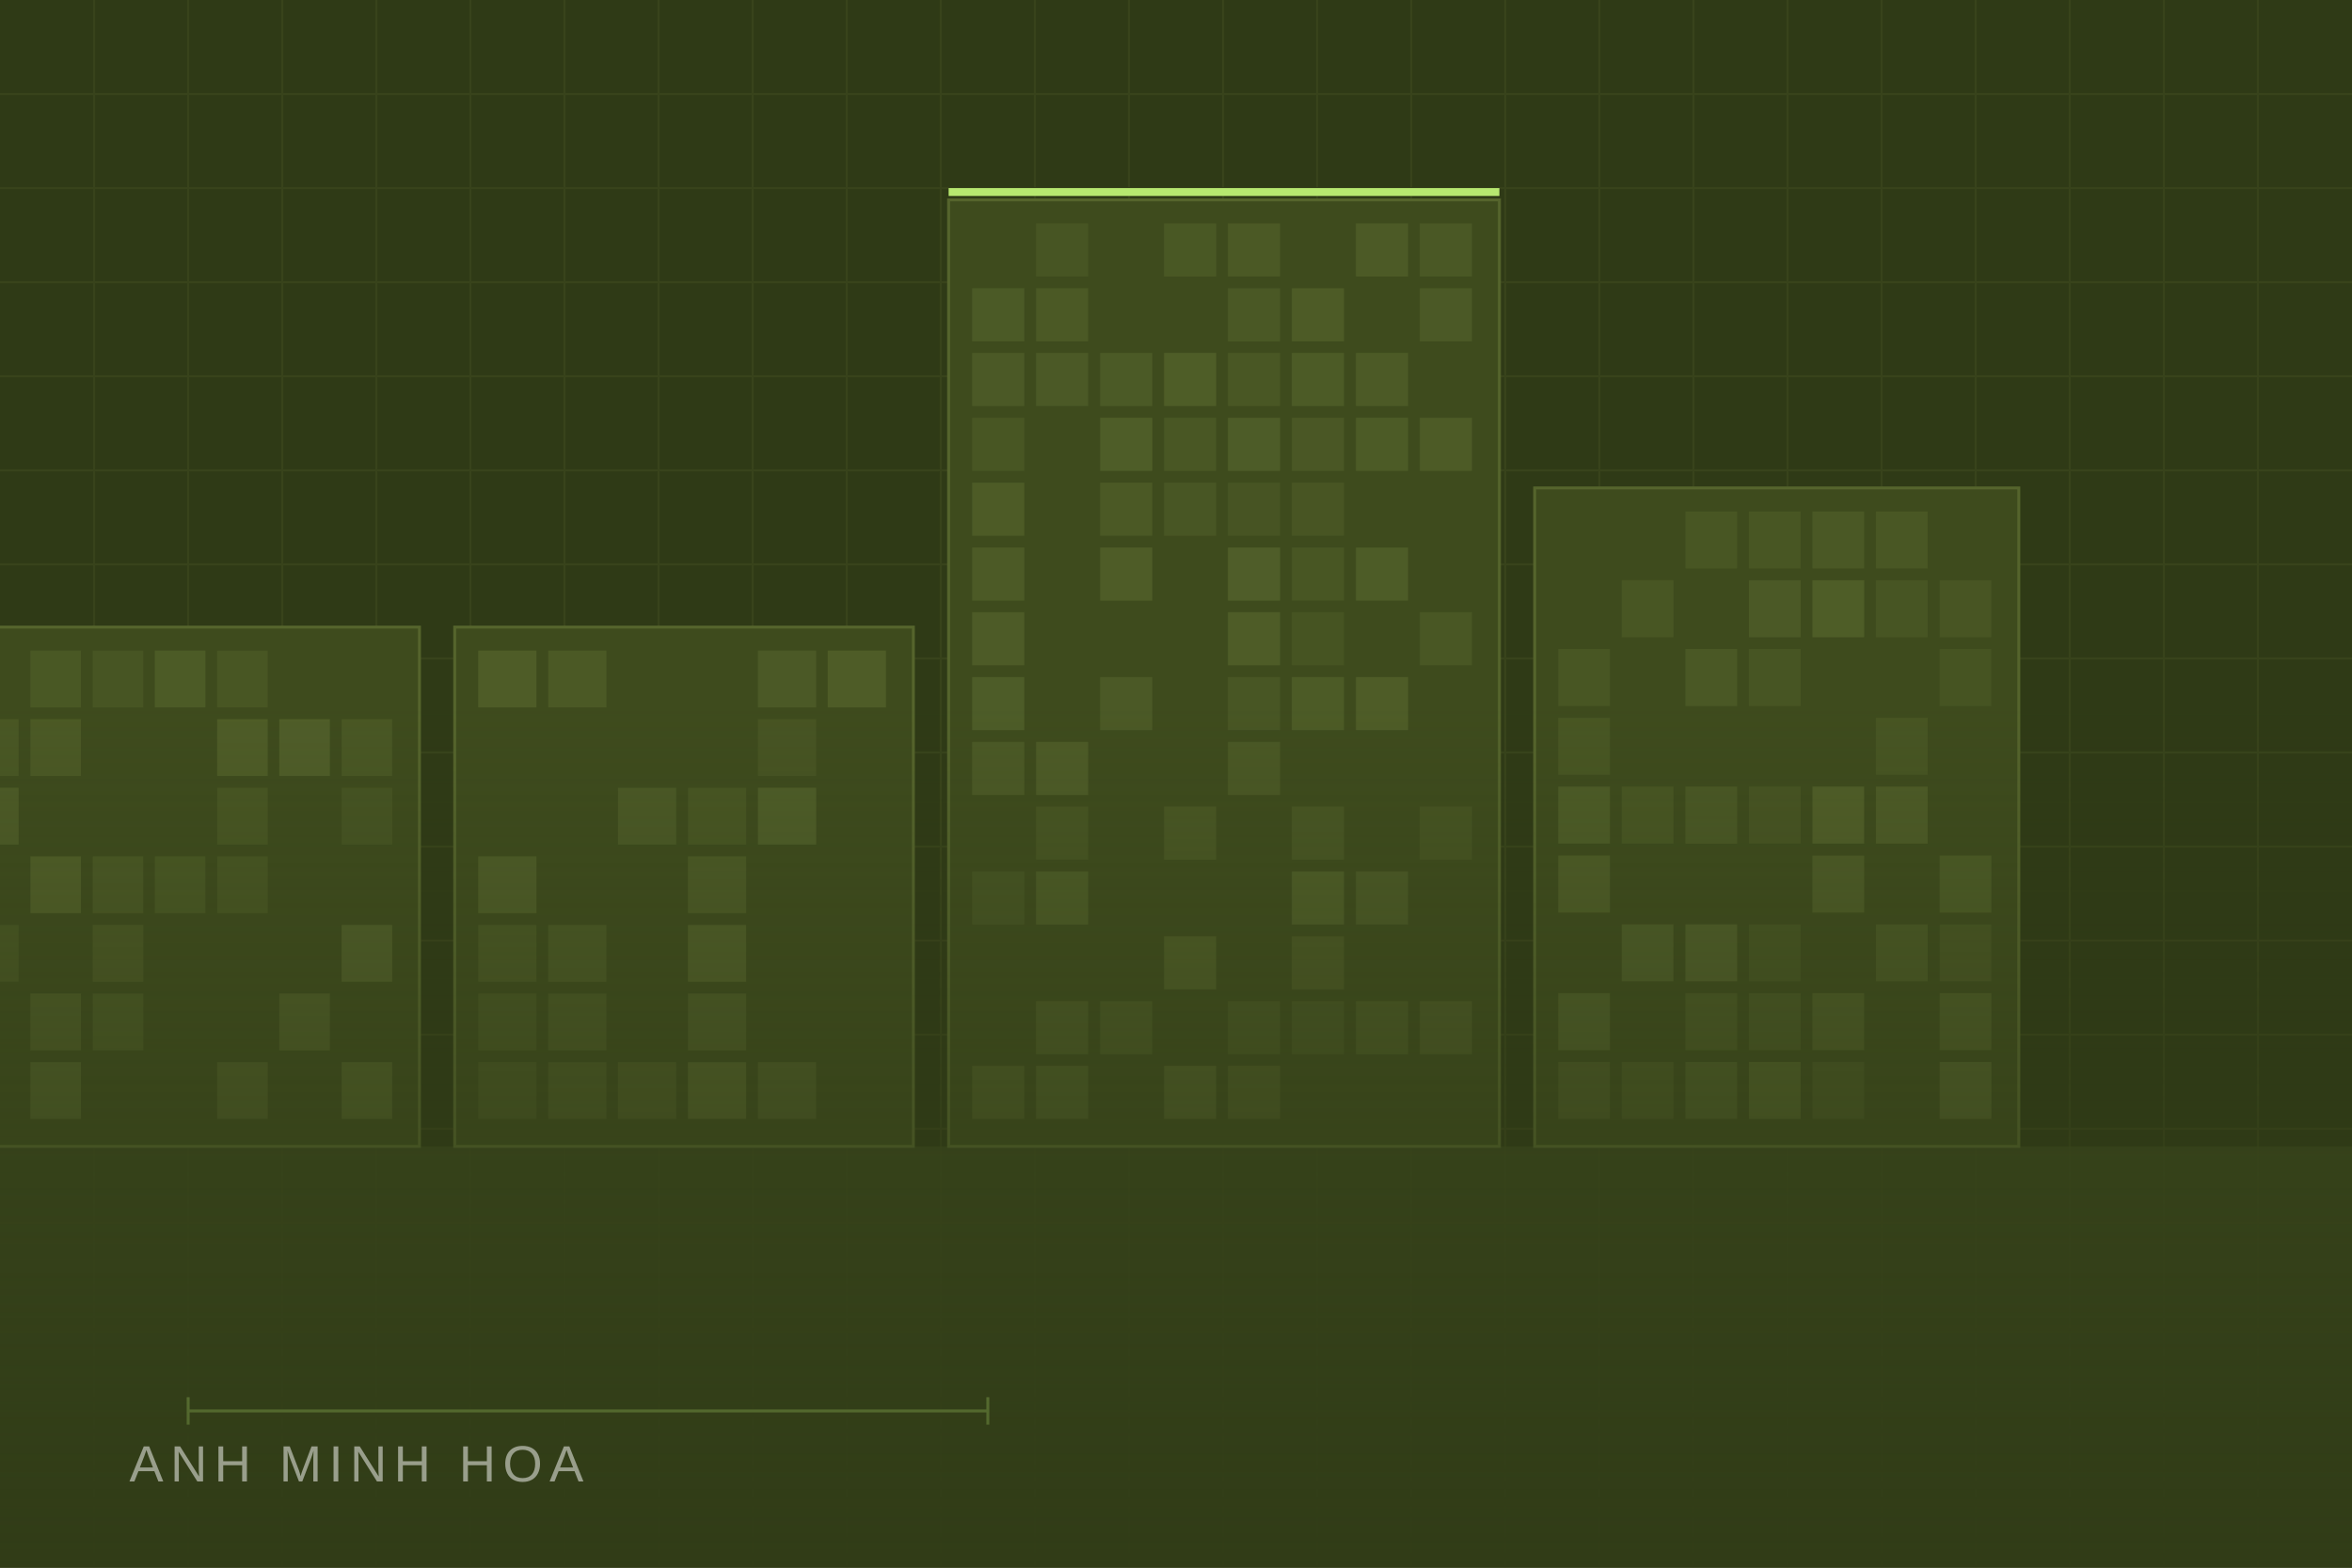
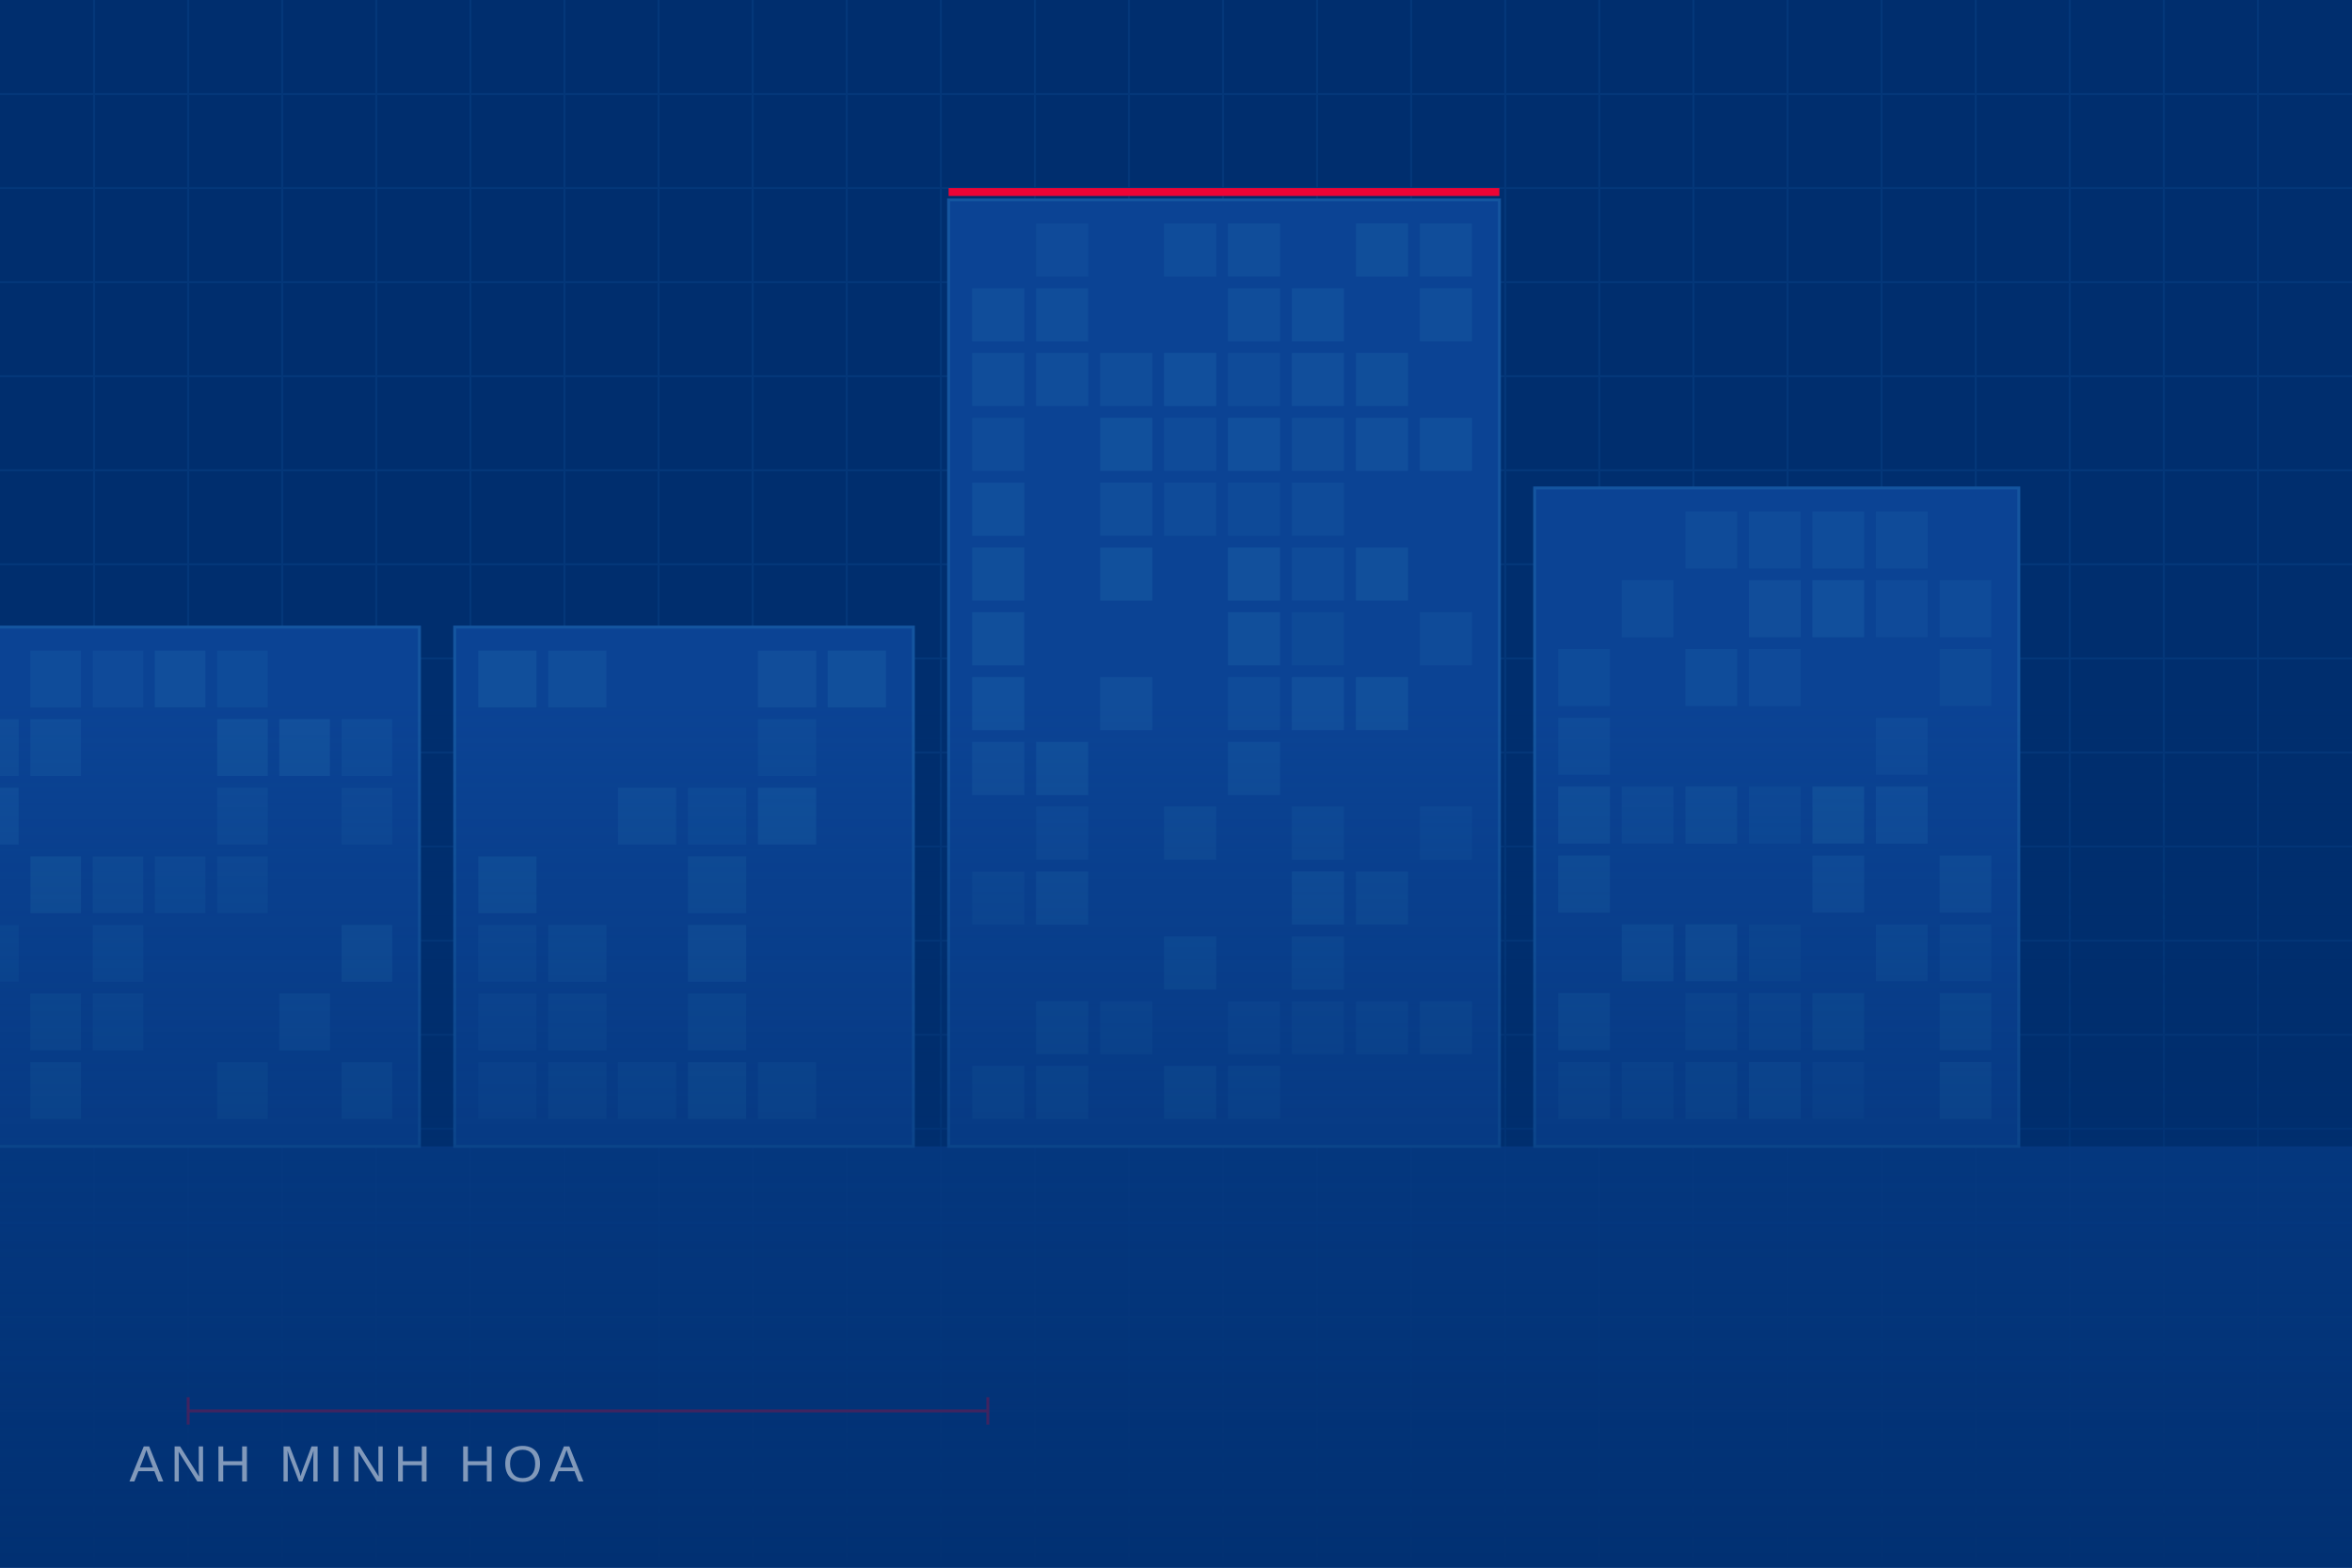
<svg xmlns="http://www.w3.org/2000/svg" viewBox="0 0 1200 800" width="1200" height="800" role="img" aria-label="Ảnh minh họa công trình">
-   <rect width="1200" height="800" fill="#2f3a16" />
-   <g stroke="#55642c" stroke-width="1" opacity="0.22">
+   <rect width="1200" height="800" fill="#002e6e" />
+   <g stroke="#14559f" stroke-width="1" opacity="0.22">
    <line x1="48" y1="0" x2="48" y2="800" />
    <line x1="96" y1="0" x2="96" y2="800" />
    <line x1="144" y1="0" x2="144" y2="800" />
    <line x1="192" y1="0" x2="192" y2="800" />
    <line x1="240" y1="0" x2="240" y2="800" />
    <line x1="288" y1="0" x2="288" y2="800" />
    <line x1="336" y1="0" x2="336" y2="800" />
    <line x1="384" y1="0" x2="384" y2="800" />
    <line x1="432" y1="0" x2="432" y2="800" />
    <line x1="480" y1="0" x2="480" y2="800" />
    <line x1="528" y1="0" x2="528" y2="800" />
    <line x1="576" y1="0" x2="576" y2="800" />
    <line x1="624" y1="0" x2="624" y2="800" />
    <line x1="672" y1="0" x2="672" y2="800" />
    <line x1="720" y1="0" x2="720" y2="800" />
    <line x1="768" y1="0" x2="768" y2="800" />
    <line x1="816" y1="0" x2="816" y2="800" />
    <line x1="864" y1="0" x2="864" y2="800" />
    <line x1="912" y1="0" x2="912" y2="800" />
    <line x1="960" y1="0" x2="960" y2="800" />
    <line x1="1008" y1="0" x2="1008" y2="800" />
    <line x1="1056" y1="0" x2="1056" y2="800" />
    <line x1="1104" y1="0" x2="1104" y2="800" />
    <line x1="1152" y1="0" x2="1152" y2="800" />
    <line x1="0" y1="48" x2="1200" y2="48" />
    <line x1="0" y1="96" x2="1200" y2="96" />
    <line x1="0" y1="144" x2="1200" y2="144" />
    <line x1="0" y1="192" x2="1200" y2="192" />
    <line x1="0" y1="240" x2="1200" y2="240" />
    <line x1="0" y1="288" x2="1200" y2="288" />
    <line x1="0" y1="336" x2="1200" y2="336" />
    <line x1="0" y1="384" x2="1200" y2="384" />
    <line x1="0" y1="432" x2="1200" y2="432" />
    <line x1="0" y1="480" x2="1200" y2="480" />
    <line x1="0" y1="528" x2="1200" y2="528" />
    <line x1="0" y1="576" x2="1200" y2="576" />
    <line x1="0" y1="624" x2="1200" y2="624" />
    <line x1="0" y1="672" x2="1200" y2="672" />
    <line x1="0" y1="720" x2="1200" y2="720" />
    <line x1="0" y1="768" x2="1200" y2="768" />
  </g>
-   <rect x="0" y="585" width="1200" height="215" fill="#3e4b1d" opacity="0.75" />
-   <rect x="-60" y="320" width="274" height="265" fill="#3e4b1d" stroke="#55642c" stroke-width="1.5" />
-   <rect x="-48.0" y="332.0" width="25.8" height="29.0" fill="#55642c" opacity="0.40" />
-   <rect x="-48.0" y="402.0" width="25.8" height="29.0" fill="#55642c" opacity="0.43" />
-   <rect x="-48.0" y="437.0" width="25.8" height="29.0" fill="#55642c" opacity="0.57" />
-   <rect x="-48.0" y="472.0" width="25.8" height="29.0" fill="#55642c" opacity="0.55" />
-   <rect x="-48.0" y="507.0" width="25.8" height="29.0" fill="#55642c" opacity="0.63" />
-   <rect x="-16.3" y="367.0" width="25.8" height="29.0" fill="#55642c" opacity="0.48" />
-   <rect x="-16.3" y="402.0" width="25.8" height="29.0" fill="#55642c" opacity="0.65" />
-   <rect x="-16.3" y="472.0" width="25.8" height="29.0" fill="#55642c" opacity="0.42" />
-   <rect x="15.5" y="332.0" width="25.8" height="29.0" fill="#55642c" opacity="0.51" />
-   <rect x="15.5" y="367.0" width="25.8" height="29.0" fill="#55642c" opacity="0.55" />
-   <rect x="15.5" y="437.0" width="25.8" height="29.0" fill="#55642c" opacity="0.75" />
-   <rect x="15.5" y="507.0" width="25.8" height="29.0" fill="#55642c" opacity="0.61" />
-   <rect x="15.5" y="542.0" width="25.8" height="29.0" fill="#55642c" opacity="0.72" />
-   <rect x="47.3" y="332.0" width="25.8" height="29.0" fill="#55642c" opacity="0.39" />
-   <rect x="47.3" y="437.0" width="25.8" height="29.0" fill="#55642c" opacity="0.53" />
-   <rect x="47.3" y="472.0" width="25.8" height="29.0" fill="#55642c" opacity="0.50" />
-   <rect x="47.3" y="507.0" width="25.8" height="29.0" fill="#55642c" opacity="0.51" />
-   <rect x="79.0" y="332.0" width="25.8" height="29.0" fill="#55642c" opacity="0.64" />
-   <rect x="79.0" y="437.0" width="25.8" height="29.0" fill="#55642c" opacity="0.51" />
-   <rect x="110.8" y="332.0" width="25.8" height="29.0" fill="#55642c" opacity="0.42" />
-   <rect x="110.8" y="367.0" width="25.8" height="29.0" fill="#55642c" opacity="0.68" />
-   <rect x="110.8" y="402.0" width="25.8" height="29.0" fill="#55642c" opacity="0.43" />
-   <rect x="110.8" y="437.0" width="25.8" height="29.0" fill="#55642c" opacity="0.44" />
-   <rect x="110.8" y="542.0" width="25.8" height="29.0" fill="#55642c" opacity="0.61" />
-   <rect x="142.5" y="367.0" width="25.8" height="29.0" fill="#55642c" opacity="0.74" />
-   <rect x="142.5" y="507.0" width="25.8" height="29.0" fill="#55642c" opacity="0.65" />
-   <rect x="174.3" y="367.0" width="25.8" height="29.0" fill="#55642c" opacity="0.47" />
-   <rect x="174.3" y="402.0" width="25.8" height="29.0" fill="#55642c" opacity="0.38" />
-   <rect x="174.3" y="472.0" width="25.8" height="29.0" fill="#55642c" opacity="0.74" />
-   <rect x="174.3" y="542.0" width="25.8" height="29.0" fill="#55642c" opacity="0.71" />
-   <rect x="232" y="320" width="234" height="265" fill="#3e4b1d" stroke="#55642c" stroke-width="1.5" />
-   <rect x="244.0" y="332.0" width="29.7" height="29.0" fill="#55642c" opacity="0.68" />
-   <rect x="244.0" y="437.0" width="29.7" height="29.0" fill="#55642c" opacity="0.70" />
-   <rect x="244.0" y="472.0" width="29.7" height="29.0" fill="#55642c" opacity="0.47" />
-   <rect x="244.0" y="507.0" width="29.7" height="29.0" fill="#55642c" opacity="0.39" />
-   <rect x="244.0" y="542.0" width="29.7" height="29.0" fill="#55642c" opacity="0.39" />
-   <rect x="279.7" y="332.0" width="29.7" height="29.0" fill="#55642c" opacity="0.55" />
-   <rect x="279.7" y="472.0" width="29.7" height="29.0" fill="#55642c" opacity="0.54" />
-   <rect x="279.7" y="507.0" width="29.7" height="29.0" fill="#55642c" opacity="0.47" />
-   <rect x="279.7" y="542.0" width="29.7" height="29.0" fill="#55642c" opacity="0.48" />
-   <rect x="315.3" y="402.0" width="29.7" height="29.0" fill="#55642c" opacity="0.57" />
-   <rect x="315.3" y="542.0" width="29.7" height="29.0" fill="#55642c" opacity="0.50" />
-   <rect x="351.0" y="402.0" width="29.7" height="29.0" fill="#55642c" opacity="0.42" />
-   <rect x="351.0" y="437.0" width="29.7" height="29.0" fill="#55642c" opacity="0.61" />
-   <rect x="351.0" y="472.0" width="29.7" height="29.0" fill="#55642c" opacity="0.73" />
-   <rect x="351.0" y="507.0" width="29.7" height="29.0" fill="#55642c" opacity="0.56" />
-   <rect x="351.0" y="542.0" width="29.7" height="29.0" fill="#55642c" opacity="0.75" />
-   <rect x="386.7" y="332.0" width="29.7" height="29.0" fill="#55642c" opacity="0.58" />
-   <rect x="386.7" y="367.0" width="29.7" height="29.0" fill="#55642c" opacity="0.36" />
-   <rect x="386.7" y="402.0" width="29.7" height="29.0" fill="#55642c" opacity="0.72" />
-   <rect x="386.7" y="542.0" width="29.7" height="29.0" fill="#55642c" opacity="0.56" />
-   <rect x="422.3" y="332.0" width="29.7" height="29.0" fill="#55642c" opacity="0.68" />
-   <rect x="484" y="102" width="281" height="483" fill="#3e4b1d" stroke="#55642c" stroke-width="1.5" />
-   <rect x="496.0" y="147.1" width="26.6" height="27.1" fill="#55642c" opacity="0.59" />
-   <rect x="496.0" y="180.1" width="26.6" height="27.1" fill="#55642c" opacity="0.56" />
-   <rect x="496.0" y="213.2" width="26.6" height="27.1" fill="#55642c" opacity="0.43" />
-   <rect x="496.0" y="246.3" width="26.6" height="27.1" fill="#55642c" opacity="0.62" />
-   <rect x="496.0" y="279.4" width="26.6" height="27.1" fill="#55642c" opacity="0.61" />
-   <rect x="496.0" y="312.4" width="26.6" height="27.1" fill="#55642c" opacity="0.63" />
-   <rect x="496.0" y="345.5" width="26.6" height="27.1" fill="#55642c" opacity="0.67" />
-   <rect x="496.0" y="378.6" width="26.6" height="27.1" fill="#55642c" opacity="0.58" />
-   <rect x="496.0" y="444.7" width="26.6" height="27.1" fill="#55642c" opacity="0.38" />
-   <rect x="496.0" y="543.9" width="26.6" height="27.1" fill="#55642c" opacity="0.55" />
-   <rect x="528.6" y="114.0" width="26.6" height="27.1" fill="#55642c" opacity="0.40" />
-   <rect x="528.6" y="147.1" width="26.6" height="27.1" fill="#55642c" opacity="0.55" />
-   <rect x="528.6" y="180.1" width="26.6" height="27.1" fill="#55642c" opacity="0.57" />
-   <rect x="528.6" y="378.6" width="26.6" height="27.1" fill="#55642c" opacity="0.63" />
-   <rect x="528.6" y="411.6" width="26.6" height="27.1" fill="#55642c" opacity="0.39" />
-   <rect x="528.6" y="444.7" width="26.6" height="27.1" fill="#55642c" opacity="0.64" />
-   <rect x="528.6" y="510.9" width="26.6" height="27.1" fill="#55642c" opacity="0.54" />
-   <rect x="528.6" y="543.9" width="26.6" height="27.1" fill="#55642c" opacity="0.59" />
-   <rect x="561.3" y="180.1" width="26.6" height="27.1" fill="#55642c" opacity="0.59" />
-   <rect x="561.3" y="213.2" width="26.6" height="27.1" fill="#55642c" opacity="0.72" />
-   <rect x="561.3" y="246.3" width="26.6" height="27.1" fill="#55642c" opacity="0.55" />
-   <rect x="561.3" y="279.4" width="26.6" height="27.1" fill="#55642c" opacity="0.69" />
-   <rect x="561.3" y="345.5" width="26.6" height="27.1" fill="#55642c" opacity="0.58" />
-   <rect x="561.3" y="510.9" width="26.6" height="27.1" fill="#55642c" opacity="0.46" />
-   <rect x="593.9" y="114.0" width="26.6" height="27.1" fill="#55642c" opacity="0.51" />
-   <rect x="593.9" y="180.1" width="26.6" height="27.1" fill="#55642c" opacity="0.71" />
-   <rect x="593.9" y="213.2" width="26.6" height="27.1" fill="#55642c" opacity="0.47" />
-   <rect x="593.9" y="246.3" width="26.6" height="27.1" fill="#55642c" opacity="0.45" />
-   <rect x="593.9" y="411.6" width="26.6" height="27.1" fill="#55642c" opacity="0.48" />
-   <rect x="593.9" y="477.8" width="26.6" height="27.1" fill="#55642c" opacity="0.62" />
-   <rect x="593.9" y="543.9" width="26.6" height="27.1" fill="#55642c" opacity="0.63" />
-   <rect x="626.5" y="114.0" width="26.6" height="27.1" fill="#55642c" opacity="0.55" />
-   <rect x="626.5" y="147.1" width="26.6" height="27.1" fill="#55642c" opacity="0.53" />
-   <rect x="626.5" y="180.1" width="26.6" height="27.1" fill="#55642c" opacity="0.47" />
-   <rect x="626.5" y="213.2" width="26.6" height="27.1" fill="#55642c" opacity="0.67" />
-   <rect x="626.5" y="246.3" width="26.6" height="27.1" fill="#55642c" opacity="0.36" />
-   <rect x="626.5" y="279.4" width="26.6" height="27.1" fill="#55642c" opacity="0.74" />
-   <rect x="626.5" y="312.4" width="26.6" height="27.1" fill="#55642c" opacity="0.68" />
-   <rect x="626.5" y="345.5" width="26.6" height="27.1" fill="#55642c" opacity="0.45" />
-   <rect x="626.5" y="378.6" width="26.6" height="27.1" fill="#55642c" opacity="0.54" />
-   <rect x="626.5" y="510.9" width="26.6" height="27.1" fill="#55642c" opacity="0.40" />
-   <rect x="626.5" y="543.9" width="26.6" height="27.1" fill="#55642c" opacity="0.50" />
-   <rect x="659.1" y="147.1" width="26.6" height="27.1" fill="#55642c" opacity="0.62" />
-   <rect x="659.1" y="180.1" width="26.6" height="27.1" fill="#55642c" opacity="0.64" />
-   <rect x="659.1" y="213.2" width="26.6" height="27.1" fill="#55642c" opacity="0.49" />
-   <rect x="659.1" y="246.3" width="26.6" height="27.1" fill="#55642c" opacity="0.41" />
-   <rect x="659.1" y="279.4" width="26.6" height="27.1" fill="#55642c" opacity="0.43" />
-   <rect x="659.1" y="312.4" width="26.6" height="27.1" fill="#55642c" opacity="0.35" />
-   <rect x="659.1" y="345.5" width="26.6" height="27.1" fill="#55642c" opacity="0.64" />
-   <rect x="659.1" y="411.6" width="26.6" height="27.1" fill="#55642c" opacity="0.45" />
-   <rect x="659.1" y="444.7" width="26.6" height="27.1" fill="#55642c" opacity="0.71" />
-   <rect x="659.1" y="477.8" width="26.6" height="27.1" fill="#55642c" opacity="0.50" />
-   <rect x="659.1" y="510.9" width="26.6" height="27.1" fill="#55642c" opacity="0.38" />
-   <rect x="691.8" y="114.0" width="26.6" height="27.1" fill="#55642c" opacity="0.61" />
-   <rect x="691.8" y="180.1" width="26.6" height="27.1" fill="#55642c" opacity="0.61" />
-   <rect x="691.8" y="213.2" width="26.6" height="27.1" fill="#55642c" opacity="0.64" />
-   <rect x="691.8" y="279.4" width="26.6" height="27.1" fill="#55642c" opacity="0.66" />
-   <rect x="691.8" y="345.5" width="26.6" height="27.1" fill="#55642c" opacity="0.68" />
-   <rect x="691.8" y="444.7" width="26.6" height="27.1" fill="#55642c" opacity="0.57" />
-   <rect x="691.8" y="510.9" width="26.6" height="27.1" fill="#55642c" opacity="0.47" />
-   <rect x="724.4" y="114.0" width="26.6" height="27.1" fill="#55642c" opacity="0.53" />
-   <rect x="724.4" y="147.1" width="26.6" height="27.1" fill="#55642c" opacity="0.56" />
-   <rect x="724.4" y="213.2" width="26.6" height="27.1" fill="#55642c" opacity="0.62" />
-   <rect x="724.4" y="312.4" width="26.6" height="27.1" fill="#55642c" opacity="0.46" />
-   <rect x="724.4" y="411.6" width="26.6" height="27.1" fill="#55642c" opacity="0.37" />
-   <rect x="724.4" y="510.9" width="26.6" height="27.1" fill="#55642c" opacity="0.49" />
-   <rect x="484" y="96" width="281" height="4" fill="#b7e870" />
-   <rect x="783" y="249" width="247" height="336" fill="#3e4b1d" stroke="#55642c" stroke-width="1.5" />
-   <rect x="795.0" y="331.2" width="26.4" height="29.1" fill="#55642c" opacity="0.42" />
-   <rect x="795.0" y="366.3" width="26.4" height="29.1" fill="#55642c" opacity="0.43" />
-   <rect x="795.0" y="401.4" width="26.4" height="29.1" fill="#55642c" opacity="0.66" />
-   <rect x="795.0" y="436.6" width="26.4" height="29.1" fill="#55642c" opacity="0.68" />
-   <rect x="795.0" y="506.8" width="26.4" height="29.1" fill="#55642c" opacity="0.67" />
-   <rect x="795.0" y="541.9" width="26.4" height="29.1" fill="#55642c" opacity="0.49" />
-   <rect x="827.4" y="296.1" width="26.4" height="29.1" fill="#55642c" opacity="0.43" />
-   <rect x="827.4" y="401.4" width="26.4" height="29.1" fill="#55642c" opacity="0.44" />
-   <rect x="827.4" y="471.7" width="26.4" height="29.1" fill="#55642c" opacity="0.67" />
-   <rect x="827.4" y="541.9" width="26.4" height="29.1" fill="#55642c" opacity="0.43" />
-   <rect x="859.9" y="261.0" width="26.4" height="29.1" fill="#55642c" opacity="0.44" />
-   <rect x="859.9" y="331.2" width="26.4" height="29.1" fill="#55642c" opacity="0.52" />
-   <rect x="859.9" y="401.4" width="26.4" height="29.1" fill="#55642c" opacity="0.54" />
-   <rect x="859.9" y="471.7" width="26.4" height="29.1" fill="#55642c" opacity="0.74" />
-   <rect x="859.9" y="506.8" width="26.4" height="29.1" fill="#55642c" opacity="0.47" />
-   <rect x="859.9" y="541.9" width="26.4" height="29.1" fill="#55642c" opacity="0.59" />
-   <rect x="892.3" y="261.0" width="26.4" height="29.1" fill="#55642c" opacity="0.43" />
-   <rect x="892.3" y="296.1" width="26.4" height="29.1" fill="#55642c" opacity="0.58" />
-   <rect x="892.3" y="331.2" width="26.4" height="29.1" fill="#55642c" opacity="0.39" />
-   <rect x="892.3" y="401.4" width="26.4" height="29.1" fill="#55642c" opacity="0.36" />
-   <rect x="892.3" y="471.7" width="26.4" height="29.1" fill="#55642c" opacity="0.35" />
-   <rect x="892.3" y="506.8" width="26.4" height="29.1" fill="#55642c" opacity="0.45" />
-   <rect x="892.3" y="541.9" width="26.4" height="29.1" fill="#55642c" opacity="0.71" />
-   <rect x="924.7" y="261.0" width="26.4" height="29.1" fill="#55642c" opacity="0.52" />
-   <rect x="924.7" y="296.1" width="26.4" height="29.1" fill="#55642c" opacity="0.71" />
-   <rect x="924.7" y="401.4" width="26.4" height="29.1" fill="#55642c" opacity="0.75" />
-   <rect x="924.7" y="436.6" width="26.4" height="29.1" fill="#55642c" opacity="0.65" />
-   <rect x="924.7" y="506.8" width="26.4" height="29.1" fill="#55642c" opacity="0.60" />
-   <rect x="924.7" y="541.9" width="26.4" height="29.1" fill="#55642c" opacity="0.39" />
-   <rect x="957.1" y="261.0" width="26.4" height="29.1" fill="#55642c" opacity="0.46" />
-   <rect x="957.1" y="296.1" width="26.4" height="29.1" fill="#55642c" opacity="0.40" />
-   <rect x="957.1" y="366.3" width="26.4" height="29.1" fill="#55642c" opacity="0.39" />
-   <rect x="957.1" y="401.4" width="26.4" height="29.1" fill="#55642c" opacity="0.65" />
-   <rect x="957.1" y="471.7" width="26.4" height="29.1" fill="#55642c" opacity="0.53" />
-   <rect x="989.6" y="296.1" width="26.4" height="29.1" fill="#55642c" opacity="0.41" />
-   <rect x="989.6" y="331.2" width="26.4" height="29.1" fill="#55642c" opacity="0.35" />
-   <rect x="989.6" y="436.6" width="26.4" height="29.1" fill="#55642c" opacity="0.64" />
-   <rect x="989.6" y="471.7" width="26.4" height="29.1" fill="#55642c" opacity="0.41" />
-   <rect x="989.6" y="506.8" width="26.4" height="29.1" fill="#55642c" opacity="0.61" />
-   <rect x="989.6" y="541.9" width="26.4" height="29.1" fill="#55642c" opacity="0.74" />
-   <g stroke="#b7e870" stroke-width="1.5" opacity="0.85">
+   <rect x="0" y="585" width="1200" height="215" fill="#0b4394" opacity="0.75" />
+   <rect x="-60" y="320" width="274" height="265" fill="#0b4394" stroke="#14559f" stroke-width="1.5" />
+   <rect x="-48.0" y="332.0" width="25.8" height="29.0" fill="#14559f" opacity="0.40" />
+   <rect x="-48.0" y="402.0" width="25.8" height="29.0" fill="#14559f" opacity="0.43" />
+   <rect x="-48.0" y="437.0" width="25.8" height="29.0" fill="#14559f" opacity="0.57" />
+   <rect x="-48.0" y="472.0" width="25.8" height="29.0" fill="#14559f" opacity="0.55" />
+   <rect x="-48.0" y="507.0" width="25.8" height="29.0" fill="#14559f" opacity="0.63" />
+   <rect x="-16.3" y="367.0" width="25.8" height="29.0" fill="#14559f" opacity="0.48" />
+   <rect x="-16.3" y="402.0" width="25.8" height="29.0" fill="#14559f" opacity="0.65" />
+   <rect x="-16.3" y="472.0" width="25.8" height="29.0" fill="#14559f" opacity="0.42" />
+   <rect x="15.5" y="332.0" width="25.8" height="29.0" fill="#14559f" opacity="0.51" />
+   <rect x="15.5" y="367.0" width="25.8" height="29.0" fill="#14559f" opacity="0.55" />
+   <rect x="15.5" y="437.0" width="25.8" height="29.0" fill="#14559f" opacity="0.75" />
+   <rect x="15.5" y="507.0" width="25.8" height="29.0" fill="#14559f" opacity="0.61" />
+   <rect x="15.5" y="542.0" width="25.8" height="29.0" fill="#14559f" opacity="0.72" />
+   <rect x="47.3" y="332.0" width="25.8" height="29.0" fill="#14559f" opacity="0.39" />
+   <rect x="47.3" y="437.0" width="25.8" height="29.0" fill="#14559f" opacity="0.53" />
+   <rect x="47.3" y="472.0" width="25.8" height="29.0" fill="#14559f" opacity="0.50" />
+   <rect x="47.3" y="507.0" width="25.8" height="29.0" fill="#14559f" opacity="0.51" />
+   <rect x="79.0" y="332.0" width="25.8" height="29.0" fill="#14559f" opacity="0.64" />
+   <rect x="79.0" y="437.0" width="25.8" height="29.0" fill="#14559f" opacity="0.51" />
+   <rect x="110.8" y="332.0" width="25.8" height="29.0" fill="#14559f" opacity="0.42" />
+   <rect x="110.8" y="367.0" width="25.8" height="29.0" fill="#14559f" opacity="0.68" />
+   <rect x="110.8" y="402.0" width="25.8" height="29.0" fill="#14559f" opacity="0.43" />
+   <rect x="110.8" y="437.0" width="25.8" height="29.0" fill="#14559f" opacity="0.44" />
+   <rect x="110.8" y="542.0" width="25.8" height="29.0" fill="#14559f" opacity="0.61" />
+   <rect x="142.5" y="367.0" width="25.8" height="29.0" fill="#14559f" opacity="0.74" />
+   <rect x="142.5" y="507.0" width="25.8" height="29.0" fill="#14559f" opacity="0.65" />
+   <rect x="174.3" y="367.0" width="25.8" height="29.0" fill="#14559f" opacity="0.47" />
+   <rect x="174.3" y="402.0" width="25.8" height="29.0" fill="#14559f" opacity="0.38" />
+   <rect x="174.3" y="472.0" width="25.8" height="29.0" fill="#14559f" opacity="0.74" />
+   <rect x="174.3" y="542.0" width="25.8" height="29.0" fill="#14559f" opacity="0.71" />
+   <rect x="232" y="320" width="234" height="265" fill="#0b4394" stroke="#14559f" stroke-width="1.5" />
+   <rect x="244.0" y="332.0" width="29.7" height="29.0" fill="#14559f" opacity="0.68" />
+   <rect x="244.0" y="437.0" width="29.7" height="29.0" fill="#14559f" opacity="0.70" />
+   <rect x="244.0" y="472.0" width="29.7" height="29.0" fill="#14559f" opacity="0.47" />
+   <rect x="244.0" y="507.0" width="29.7" height="29.0" fill="#14559f" opacity="0.39" />
+   <rect x="244.0" y="542.0" width="29.7" height="29.0" fill="#14559f" opacity="0.39" />
+   <rect x="279.7" y="332.0" width="29.7" height="29.0" fill="#14559f" opacity="0.55" />
+   <rect x="279.7" y="472.0" width="29.7" height="29.0" fill="#14559f" opacity="0.54" />
+   <rect x="279.7" y="507.0" width="29.7" height="29.0" fill="#14559f" opacity="0.47" />
+   <rect x="279.7" y="542.0" width="29.7" height="29.0" fill="#14559f" opacity="0.48" />
+   <rect x="315.3" y="402.0" width="29.7" height="29.0" fill="#14559f" opacity="0.57" />
+   <rect x="315.3" y="542.0" width="29.7" height="29.0" fill="#14559f" opacity="0.50" />
+   <rect x="351.0" y="402.0" width="29.7" height="29.0" fill="#14559f" opacity="0.42" />
+   <rect x="351.0" y="437.0" width="29.7" height="29.0" fill="#14559f" opacity="0.61" />
+   <rect x="351.0" y="472.0" width="29.7" height="29.0" fill="#14559f" opacity="0.73" />
+   <rect x="351.0" y="507.0" width="29.7" height="29.0" fill="#14559f" opacity="0.56" />
+   <rect x="351.0" y="542.0" width="29.7" height="29.0" fill="#14559f" opacity="0.75" />
+   <rect x="386.7" y="332.0" width="29.7" height="29.0" fill="#14559f" opacity="0.58" />
+   <rect x="386.7" y="367.0" width="29.7" height="29.0" fill="#14559f" opacity="0.36" />
+   <rect x="386.7" y="402.0" width="29.7" height="29.0" fill="#14559f" opacity="0.72" />
+   <rect x="386.7" y="542.0" width="29.7" height="29.0" fill="#14559f" opacity="0.56" />
+   <rect x="422.3" y="332.0" width="29.7" height="29.0" fill="#14559f" opacity="0.68" />
+   <rect x="484" y="102" width="281" height="483" fill="#0b4394" stroke="#14559f" stroke-width="1.5" />
+   <rect x="496.0" y="147.1" width="26.6" height="27.1" fill="#14559f" opacity="0.59" />
+   <rect x="496.0" y="180.1" width="26.6" height="27.1" fill="#14559f" opacity="0.56" />
+   <rect x="496.0" y="213.2" width="26.6" height="27.1" fill="#14559f" opacity="0.43" />
+   <rect x="496.0" y="246.3" width="26.6" height="27.1" fill="#14559f" opacity="0.62" />
+   <rect x="496.0" y="279.4" width="26.6" height="27.1" fill="#14559f" opacity="0.61" />
+   <rect x="496.0" y="312.4" width="26.6" height="27.1" fill="#14559f" opacity="0.63" />
+   <rect x="496.0" y="345.5" width="26.6" height="27.1" fill="#14559f" opacity="0.67" />
+   <rect x="496.0" y="378.6" width="26.6" height="27.1" fill="#14559f" opacity="0.58" />
+   <rect x="496.0" y="444.7" width="26.6" height="27.1" fill="#14559f" opacity="0.38" />
+   <rect x="496.0" y="543.9" width="26.6" height="27.1" fill="#14559f" opacity="0.55" />
+   <rect x="528.6" y="114.0" width="26.6" height="27.1" fill="#14559f" opacity="0.40" />
+   <rect x="528.6" y="147.1" width="26.6" height="27.1" fill="#14559f" opacity="0.55" />
+   <rect x="528.6" y="180.1" width="26.6" height="27.1" fill="#14559f" opacity="0.57" />
+   <rect x="528.6" y="378.6" width="26.6" height="27.1" fill="#14559f" opacity="0.63" />
+   <rect x="528.6" y="411.6" width="26.6" height="27.1" fill="#14559f" opacity="0.39" />
+   <rect x="528.6" y="444.7" width="26.6" height="27.1" fill="#14559f" opacity="0.64" />
+   <rect x="528.6" y="510.9" width="26.6" height="27.1" fill="#14559f" opacity="0.54" />
+   <rect x="528.6" y="543.9" width="26.6" height="27.1" fill="#14559f" opacity="0.59" />
+   <rect x="561.3" y="180.1" width="26.6" height="27.1" fill="#14559f" opacity="0.59" />
+   <rect x="561.3" y="213.2" width="26.6" height="27.1" fill="#14559f" opacity="0.72" />
+   <rect x="561.3" y="246.3" width="26.6" height="27.1" fill="#14559f" opacity="0.55" />
+   <rect x="561.3" y="279.4" width="26.6" height="27.1" fill="#14559f" opacity="0.69" />
+   <rect x="561.3" y="345.5" width="26.6" height="27.1" fill="#14559f" opacity="0.58" />
+   <rect x="561.3" y="510.9" width="26.6" height="27.1" fill="#14559f" opacity="0.46" />
+   <rect x="593.9" y="114.0" width="26.6" height="27.1" fill="#14559f" opacity="0.51" />
+   <rect x="593.9" y="180.1" width="26.6" height="27.1" fill="#14559f" opacity="0.71" />
+   <rect x="593.9" y="213.2" width="26.6" height="27.1" fill="#14559f" opacity="0.47" />
+   <rect x="593.9" y="246.3" width="26.6" height="27.1" fill="#14559f" opacity="0.45" />
+   <rect x="593.9" y="411.6" width="26.6" height="27.1" fill="#14559f" opacity="0.48" />
+   <rect x="593.9" y="477.8" width="26.6" height="27.1" fill="#14559f" opacity="0.62" />
+   <rect x="593.9" y="543.9" width="26.6" height="27.1" fill="#14559f" opacity="0.63" />
+   <rect x="626.5" y="114.0" width="26.6" height="27.1" fill="#14559f" opacity="0.55" />
+   <rect x="626.5" y="147.1" width="26.6" height="27.1" fill="#14559f" opacity="0.53" />
+   <rect x="626.5" y="180.1" width="26.6" height="27.1" fill="#14559f" opacity="0.47" />
+   <rect x="626.5" y="213.2" width="26.6" height="27.1" fill="#14559f" opacity="0.67" />
+   <rect x="626.5" y="246.3" width="26.6" height="27.1" fill="#14559f" opacity="0.36" />
+   <rect x="626.5" y="279.4" width="26.6" height="27.1" fill="#14559f" opacity="0.74" />
+   <rect x="626.5" y="312.4" width="26.6" height="27.1" fill="#14559f" opacity="0.68" />
+   <rect x="626.5" y="345.5" width="26.6" height="27.1" fill="#14559f" opacity="0.45" />
+   <rect x="626.5" y="378.6" width="26.6" height="27.1" fill="#14559f" opacity="0.54" />
+   <rect x="626.5" y="510.9" width="26.6" height="27.1" fill="#14559f" opacity="0.40" />
+   <rect x="626.5" y="543.9" width="26.6" height="27.1" fill="#14559f" opacity="0.50" />
+   <rect x="659.1" y="147.1" width="26.6" height="27.1" fill="#14559f" opacity="0.62" />
+   <rect x="659.1" y="180.1" width="26.6" height="27.1" fill="#14559f" opacity="0.64" />
+   <rect x="659.1" y="213.2" width="26.6" height="27.1" fill="#14559f" opacity="0.49" />
+   <rect x="659.1" y="246.3" width="26.6" height="27.1" fill="#14559f" opacity="0.41" />
+   <rect x="659.1" y="279.4" width="26.6" height="27.1" fill="#14559f" opacity="0.43" />
+   <rect x="659.1" y="312.4" width="26.6" height="27.1" fill="#14559f" opacity="0.35" />
+   <rect x="659.1" y="345.5" width="26.6" height="27.1" fill="#14559f" opacity="0.64" />
+   <rect x="659.1" y="411.6" width="26.6" height="27.1" fill="#14559f" opacity="0.45" />
+   <rect x="659.1" y="444.7" width="26.6" height="27.1" fill="#14559f" opacity="0.71" />
+   <rect x="659.1" y="477.8" width="26.6" height="27.1" fill="#14559f" opacity="0.50" />
+   <rect x="659.1" y="510.9" width="26.6" height="27.1" fill="#14559f" opacity="0.38" />
+   <rect x="691.8" y="114.0" width="26.6" height="27.1" fill="#14559f" opacity="0.61" />
+   <rect x="691.8" y="180.1" width="26.6" height="27.1" fill="#14559f" opacity="0.61" />
+   <rect x="691.8" y="213.2" width="26.6" height="27.1" fill="#14559f" opacity="0.64" />
+   <rect x="691.8" y="279.4" width="26.6" height="27.1" fill="#14559f" opacity="0.66" />
+   <rect x="691.8" y="345.5" width="26.6" height="27.1" fill="#14559f" opacity="0.68" />
+   <rect x="691.8" y="444.7" width="26.6" height="27.1" fill="#14559f" opacity="0.57" />
+   <rect x="691.8" y="510.9" width="26.6" height="27.1" fill="#14559f" opacity="0.47" />
+   <rect x="724.4" y="114.0" width="26.6" height="27.1" fill="#14559f" opacity="0.53" />
+   <rect x="724.4" y="147.1" width="26.6" height="27.1" fill="#14559f" opacity="0.56" />
+   <rect x="724.4" y="213.2" width="26.6" height="27.1" fill="#14559f" opacity="0.62" />
+   <rect x="724.4" y="312.4" width="26.6" height="27.1" fill="#14559f" opacity="0.46" />
+   <rect x="724.4" y="411.6" width="26.6" height="27.1" fill="#14559f" opacity="0.37" />
+   <rect x="724.4" y="510.9" width="26.6" height="27.1" fill="#14559f" opacity="0.49" />
+   <rect x="484" y="96" width="281" height="4" fill="#ed0435" />
+   <rect x="783" y="249" width="247" height="336" fill="#0b4394" stroke="#14559f" stroke-width="1.5" />
+   <rect x="795.0" y="331.2" width="26.4" height="29.1" fill="#14559f" opacity="0.42" />
+   <rect x="795.0" y="366.3" width="26.4" height="29.1" fill="#14559f" opacity="0.43" />
+   <rect x="795.0" y="401.4" width="26.4" height="29.1" fill="#14559f" opacity="0.66" />
+   <rect x="795.0" y="436.6" width="26.4" height="29.1" fill="#14559f" opacity="0.68" />
+   <rect x="795.0" y="506.8" width="26.4" height="29.1" fill="#14559f" opacity="0.67" />
+   <rect x="795.0" y="541.9" width="26.4" height="29.1" fill="#14559f" opacity="0.49" />
+   <rect x="827.4" y="296.1" width="26.4" height="29.1" fill="#14559f" opacity="0.43" />
+   <rect x="827.4" y="401.4" width="26.4" height="29.1" fill="#14559f" opacity="0.44" />
+   <rect x="827.4" y="471.7" width="26.4" height="29.1" fill="#14559f" opacity="0.67" />
+   <rect x="827.4" y="541.9" width="26.4" height="29.1" fill="#14559f" opacity="0.43" />
+   <rect x="859.9" y="261.0" width="26.4" height="29.1" fill="#14559f" opacity="0.44" />
+   <rect x="859.9" y="331.2" width="26.4" height="29.1" fill="#14559f" opacity="0.52" />
+   <rect x="859.9" y="401.4" width="26.4" height="29.1" fill="#14559f" opacity="0.54" />
+   <rect x="859.9" y="471.7" width="26.4" height="29.1" fill="#14559f" opacity="0.74" />
+   <rect x="859.9" y="506.8" width="26.4" height="29.1" fill="#14559f" opacity="0.47" />
+   <rect x="859.9" y="541.9" width="26.4" height="29.1" fill="#14559f" opacity="0.59" />
+   <rect x="892.3" y="261.0" width="26.4" height="29.1" fill="#14559f" opacity="0.43" />
+   <rect x="892.3" y="296.1" width="26.4" height="29.1" fill="#14559f" opacity="0.58" />
+   <rect x="892.3" y="331.2" width="26.4" height="29.1" fill="#14559f" opacity="0.39" />
+   <rect x="892.3" y="401.4" width="26.4" height="29.1" fill="#14559f" opacity="0.36" />
+   <rect x="892.3" y="471.7" width="26.4" height="29.1" fill="#14559f" opacity="0.35" />
+   <rect x="892.3" y="506.8" width="26.4" height="29.1" fill="#14559f" opacity="0.45" />
+   <rect x="892.3" y="541.9" width="26.4" height="29.1" fill="#14559f" opacity="0.71" />
+   <rect x="924.7" y="261.0" width="26.4" height="29.1" fill="#14559f" opacity="0.52" />
+   <rect x="924.7" y="296.1" width="26.4" height="29.1" fill="#14559f" opacity="0.71" />
+   <rect x="924.7" y="401.4" width="26.4" height="29.1" fill="#14559f" opacity="0.75" />
+   <rect x="924.7" y="436.6" width="26.4" height="29.1" fill="#14559f" opacity="0.65" />
+   <rect x="924.7" y="506.8" width="26.4" height="29.1" fill="#14559f" opacity="0.60" />
+   <rect x="924.7" y="541.9" width="26.4" height="29.1" fill="#14559f" opacity="0.39" />
+   <rect x="957.1" y="261.0" width="26.4" height="29.1" fill="#14559f" opacity="0.46" />
+   <rect x="957.1" y="296.1" width="26.4" height="29.1" fill="#14559f" opacity="0.40" />
+   <rect x="957.1" y="366.3" width="26.4" height="29.1" fill="#14559f" opacity="0.39" />
+   <rect x="957.1" y="401.4" width="26.4" height="29.1" fill="#14559f" opacity="0.65" />
+   <rect x="957.1" y="471.7" width="26.4" height="29.1" fill="#14559f" opacity="0.53" />
+   <rect x="989.6" y="296.1" width="26.4" height="29.1" fill="#14559f" opacity="0.41" />
+   <rect x="989.6" y="331.2" width="26.4" height="29.1" fill="#14559f" opacity="0.35" />
+   <rect x="989.6" y="436.6" width="26.4" height="29.1" fill="#14559f" opacity="0.64" />
+   <rect x="989.6" y="471.7" width="26.4" height="29.1" fill="#14559f" opacity="0.41" />
+   <rect x="989.6" y="506.8" width="26.4" height="29.1" fill="#14559f" opacity="0.61" />
+   <rect x="989.6" y="541.9" width="26.4" height="29.1" fill="#14559f" opacity="0.74" />
+   <g stroke="#ed0435" stroke-width="1.5" opacity="0.85">
    <line x1="96" y1="720" x2="504" y2="720" />
    <line x1="96" y1="713" x2="96" y2="727" />
    <line x1="504" y1="713" x2="504" y2="727" />
  </g>
  <linearGradient id="g" x1="0" y1="1" x2="0" y2="0">
-     <stop offset="0" stop-color="#2f3a16" stop-opacity="0.85" />
-     <stop offset="0.55" stop-color="#2f3a16" stop-opacity="0" />
+     <stop offset="0" stop-color="#002e6e" stop-opacity="0.85" />
+     <stop offset="0.55" stop-color="#002e6e" stop-opacity="0" />
  </linearGradient>
  <rect width="1200" height="800" fill="url(#g)" />
  <text x="66" y="756" fill="#ffffff" opacity="0.5" font-family="Segoe UI, Arial, sans-serif" font-size="26" letter-spacing="3.6">ANH MINH HOA</text>
</svg>
